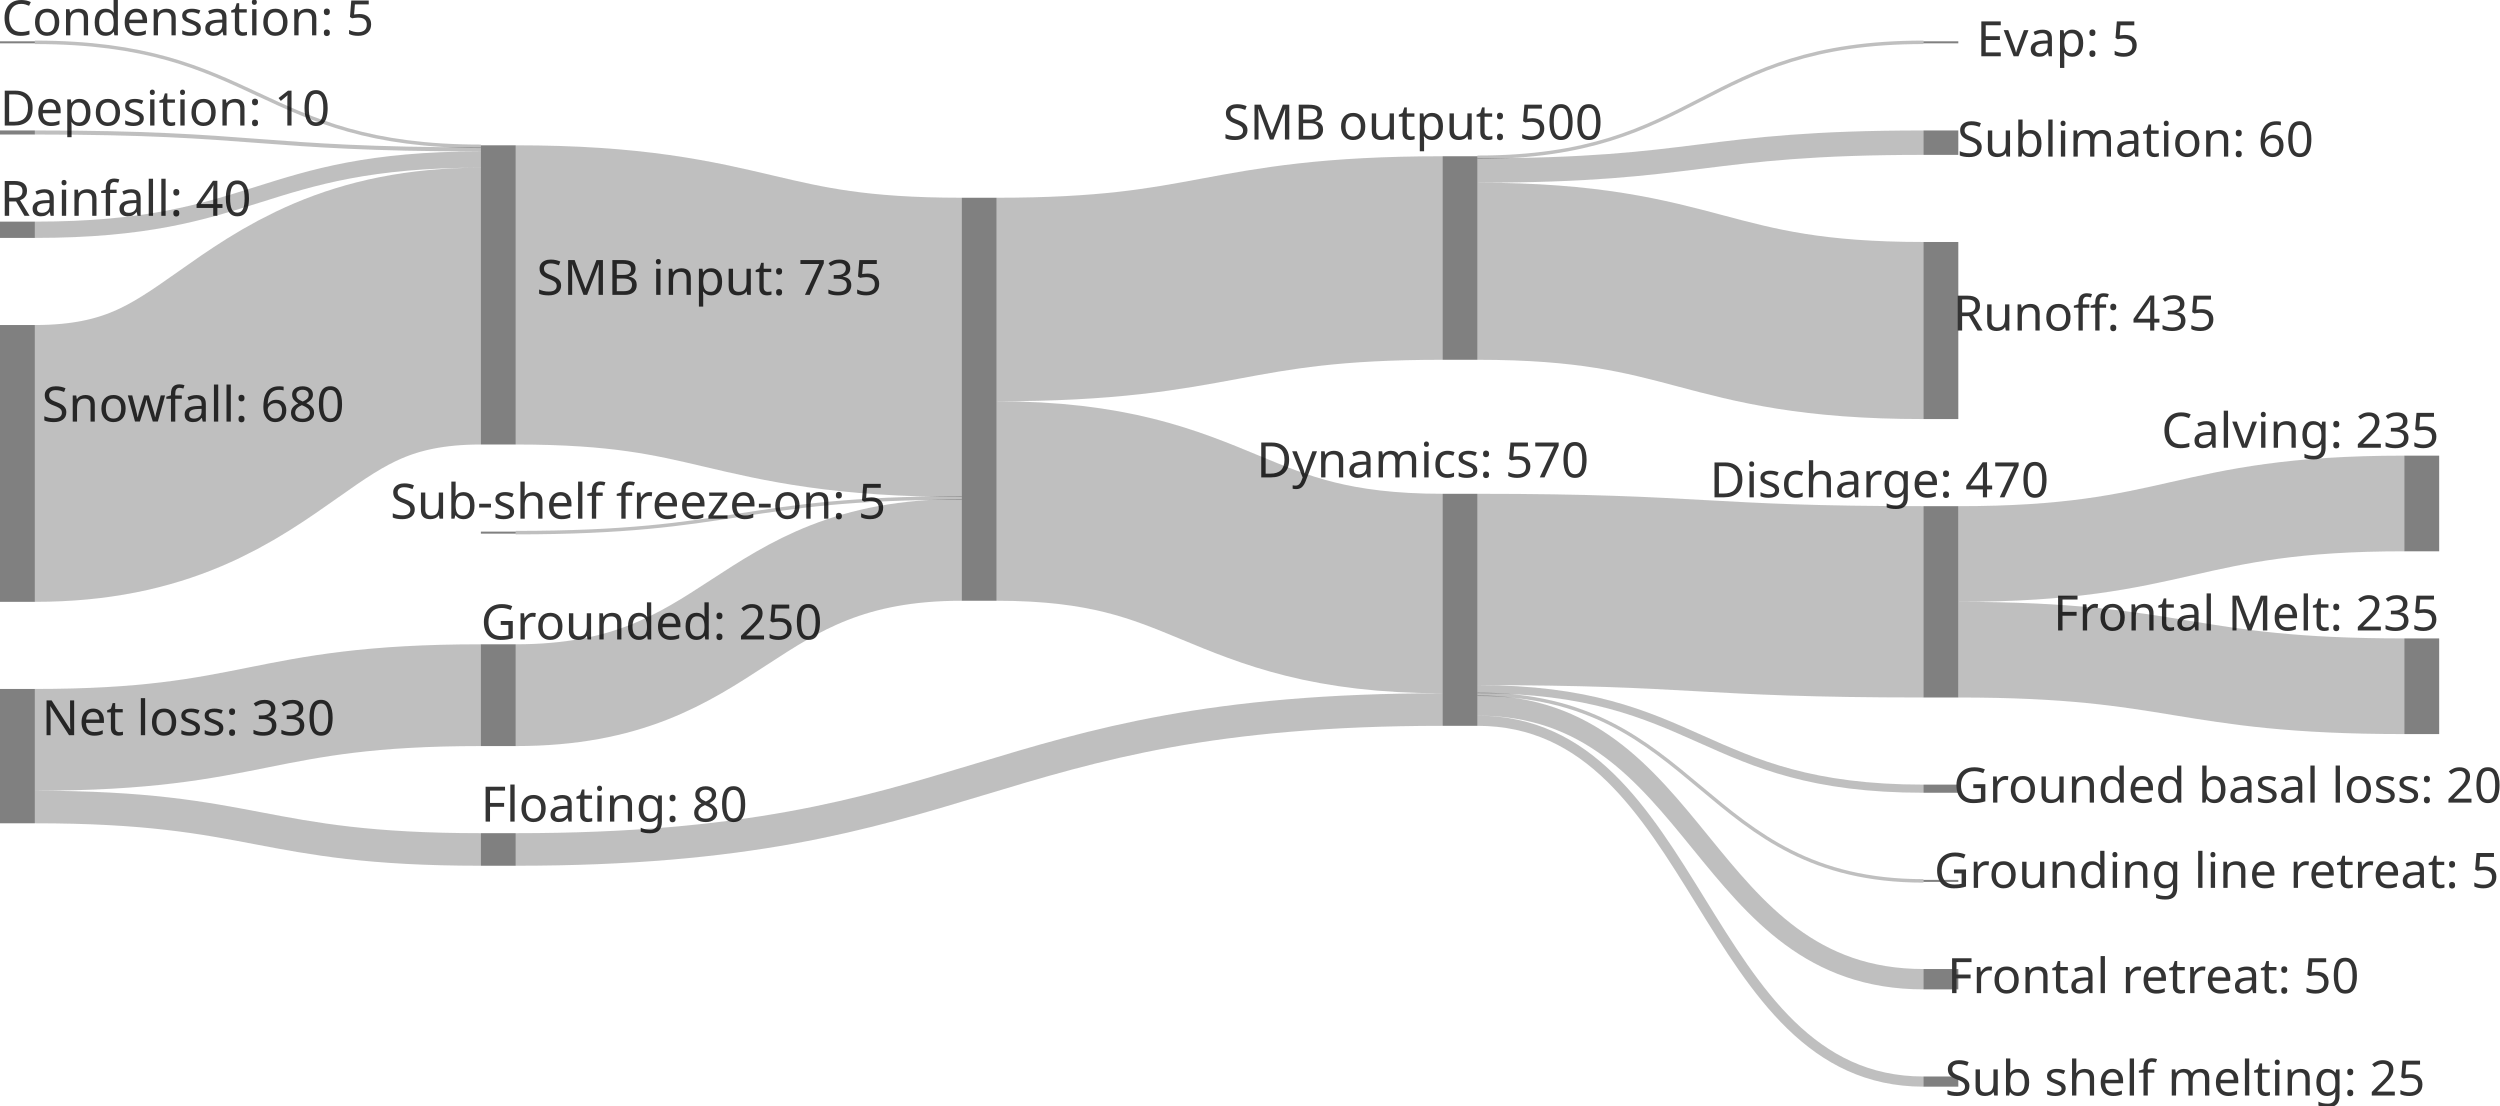
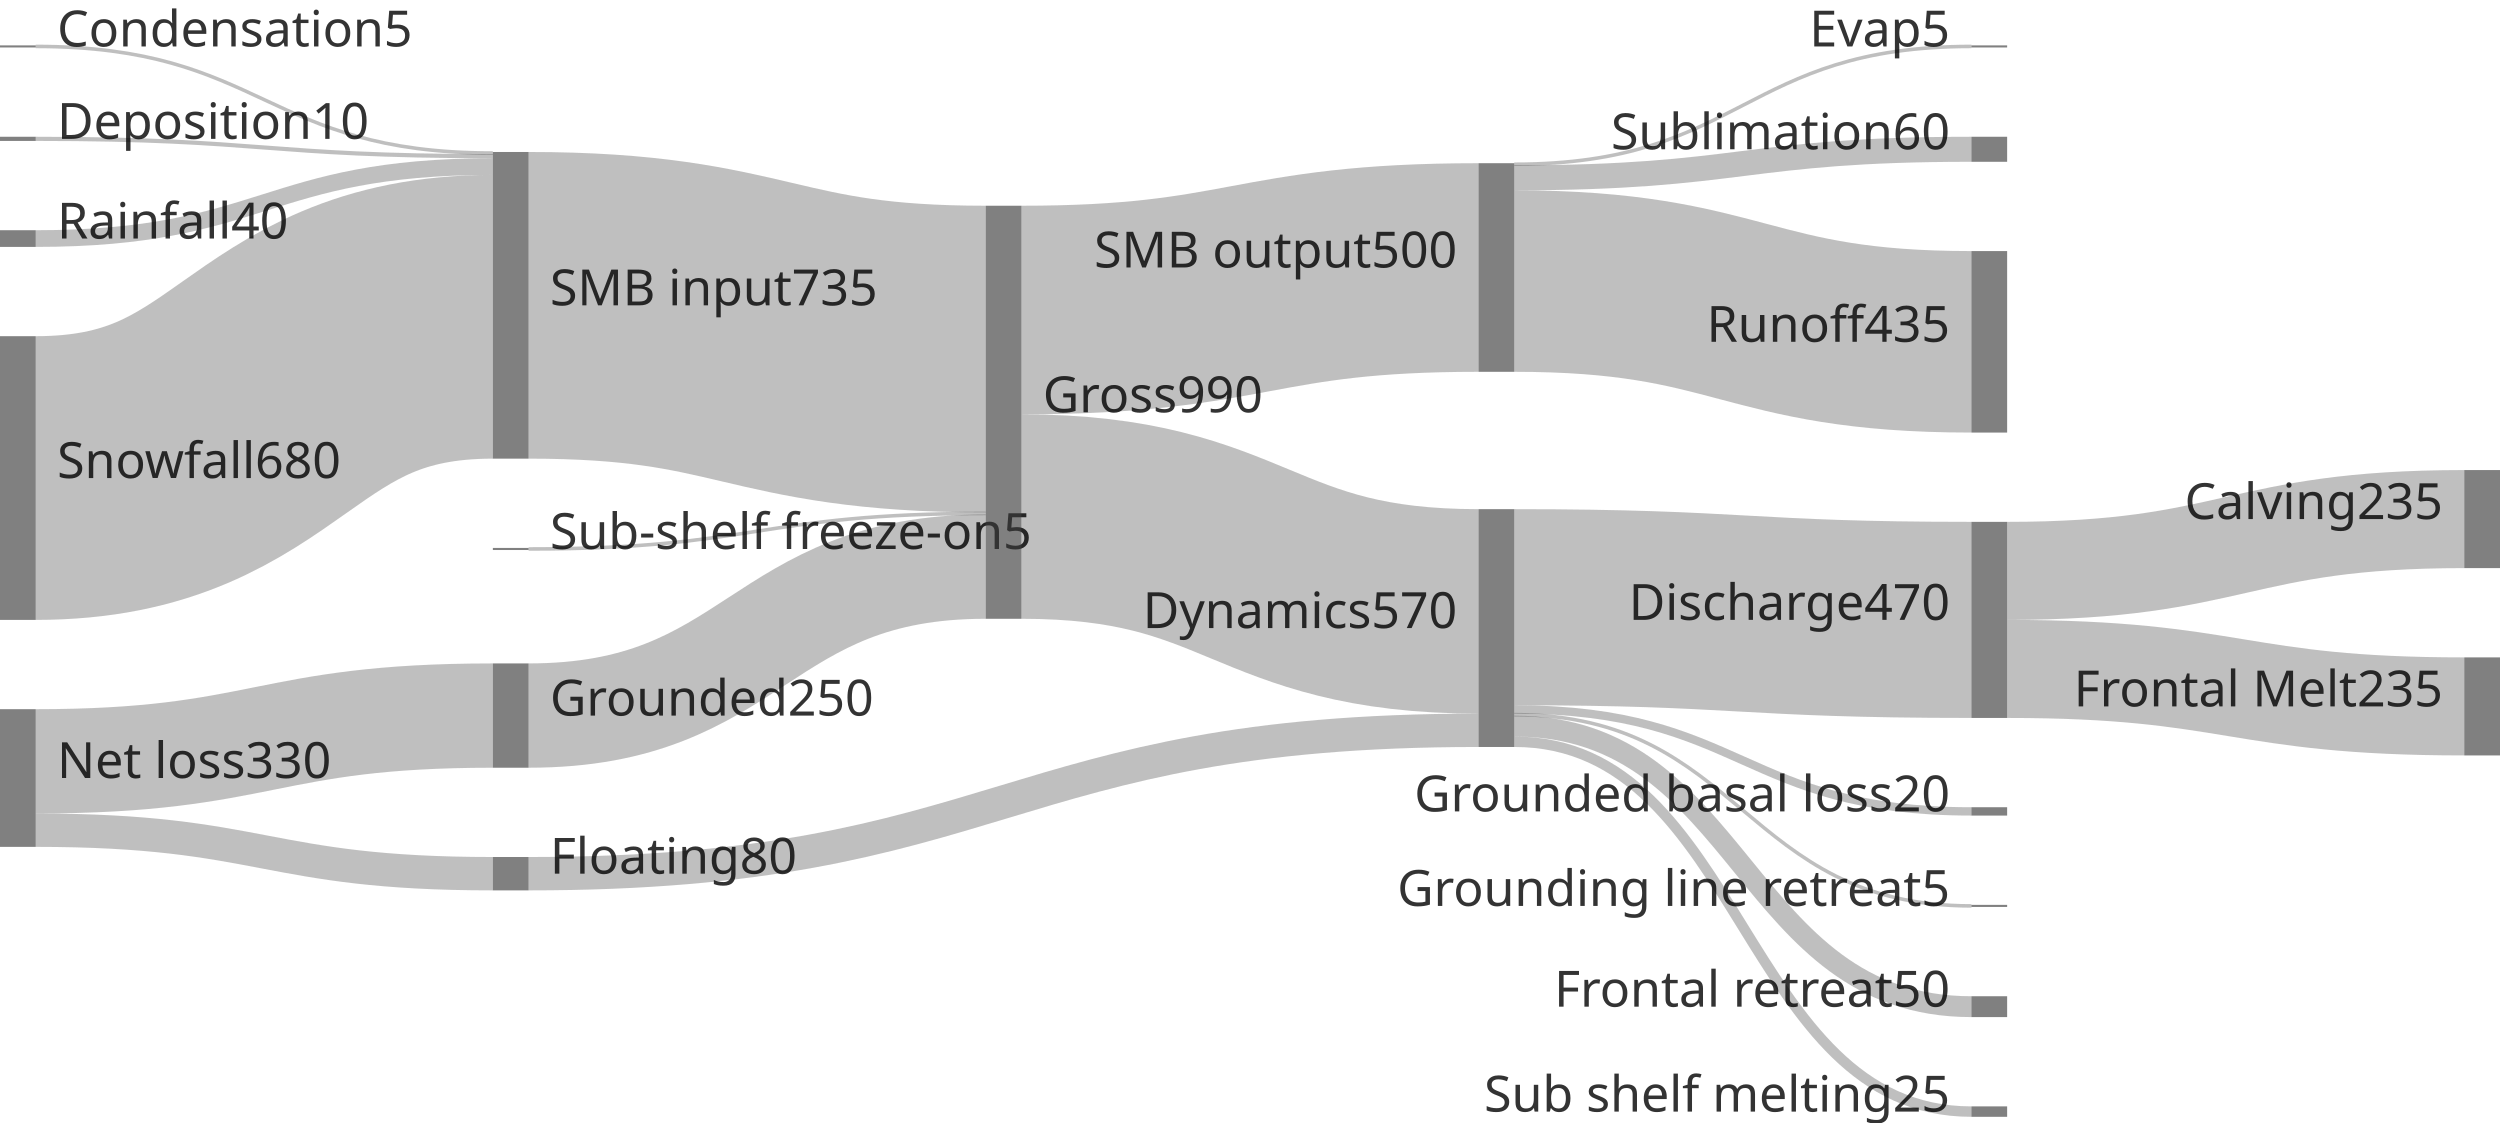
- <svg xmlns="http://www.w3.org/2000/svg" aria-roledescription="sankey" role="graphics-document document" viewBox="0 -12.708 717.453 317.297" width="717.453" id="my-svg" version="1.1" height="317.297">
-   <defs id="defs213">
-     <rect x="-25.191" y="44.976" width="120.731" height="37.114" id="rect12470" />
-   </defs>
-   <style id="style2">#my-svg{font-family:"trebuchet ms",verdana,arial,sans-serif;font-size:16px;fill:#333;}#my-svg .error-icon{fill:gray;}#my-svg .error-text{fill:gray;stroke:gray;}#my-svg .edge-thickness-normal{stroke-width:1px;}#my-svg .edge-thickness-thick{stroke-width:3.5px;}#my-svg .edge-pattern-solid{stroke-dasharray:0;}#my-svg .edge-thickness-invisible{stroke-width:0;fill:none;}#my-svg .edge-pattern-dashed{stroke-dasharray:3;}#my-svg .edge-pattern-dotted{stroke-dasharray:2;}#my-svg .marker{fill:gray;stroke:gray;}#my-svg .marker.cross{stroke:gray;}#my-svg svg{font-family:"trebuchet ms",verdana,arial,sans-serif;font-size:16px;}#my-svg p{margin:0;}#my-svg :root{--mermaid-font-family:"trebuchet ms",verdana,arial,sans-serif;}</style>
-   <rect fill="#808080" width="10" height="0.584" id="rect6" x="0" y="-0.855" />
-   <rect fill="#808080" width="10" height="85.864" id="rect9" x="138" y="28.992" />
-   <rect fill="#808080" width="10" height="1.168" id="rect12" x="0" y="24.729" />
-   <rect fill="#808080" width="10" height="4.673" id="rect15" x="0" y="50.897" />
-   <rect fill="#808080" width="10" height="79.439" id="rect18" x="0" y="80.57" />
-   <rect fill="#808080" width="10" height="58.411" id="rect21" x="414" y="32.132" />
-   <rect fill="#808080" width="10" height="0.584" id="rect24" x="552" y="-0.855" />
-   <rect fill="#808080" width="10" height="7.009" id="rect27" x="552" y="24.729" />
-   <rect fill="#808080" width="10" height="50.818" id="rect30" x="552" y="56.738" />
-   <rect fill="#808080" width="10" height="115.654" id="rect33" x="276" y="44.041" />
-   <rect fill="#808080" width="10" height="66.589" id="rect36" x="414" y="129.001" />
-   <rect fill="#808080" width="10" height="54.907" id="rect39" x="552" y="132.556" />
-   <rect fill="#808080" width="10" height="2.336" id="rect42" x="552" y="212.462" />
-   <rect fill="#808080" width="10" height="0.584" id="rect45" x="552" y="239.799" />
-   <rect fill="#808080" width="10" height="5.841" id="rect48" x="552" y="265.383" />
-   <rect fill="#808080" width="10" height="2.921" id="rect51" x="552" y="296.224" />
-   <rect fill="#808080" width="10" height="27.453" id="rect54" x="690" y="118.053" />
-   <rect fill="#808080" width="10" height="27.453" id="rect57" x="690" y="170.506" />
-   <rect fill="#808080" width="10" height="0.584" id="rect60" x="138" y="139.856" />
-   <rect fill="#808080" width="10" height="38.551" id="rect63" x="0" y="185.009" />
-   <rect fill="#808080" width="10" height="29.206" id="rect66" x="138" y="172.194" />
-   <rect fill="#808080" width="10" height="9.346" id="rect69" x="138" y="226.399" />
-   <text text-anchor="start" dy="0" y="-2.563" x="0.438" id="text74" style="font-size:14px;font-family:sans-serif">Condensation: 5</text>
-   <text text-anchor="start" dy="0" y="71.924" x="154" id="text76" style="font-size:14px;font-family:sans-serif">SMB input: 735</text>
-   <text text-anchor="start" dy="0" y="23.313" x="0" id="text78" style="font-size:14px;font-family:sans-serif">Deposition: 10</text>
-   <text text-anchor="start" dy="0" y="49.233" x="0" id="text80" style="font-size:14px;font-family:sans-serif">Rainfall: 40</text>
-   <text text-anchor="start" dy="0" y="108.289" x="12" id="text82" style="font-size:14px;font-family:sans-serif">Snowfall: 680</text>
-   <text text-anchor="end" dy="0" y="27.338" x="460" id="text84" style="font-size:14px;font-family:sans-serif">SMB output: 500</text>
-   <text text-anchor="end" dy="0" y="3.437" x="614" id="text86" style="font-size:14px;font-family:sans-serif">Evap: 5</text>
-   <text text-anchor="end" dy="0" y="32.233" x="664" id="text88" style="font-size:14px;font-family:sans-serif">Sublimation: 60</text>
-   <text text-anchor="end" dy="0" y="82.147" x="636" id="text90" style="font-size:14px;font-family:sans-serif">Runoff: 435</text>
-   <text text-anchor="end" dy="0" y="124.296" x="456" id="text94" style="font-size:14px;font-family:sans-serif">Dynamics: 570</text>
-   <text text-anchor="end" dy="0" y="130.009" x="588" id="text96" style="font-size:14px;font-family:sans-serif">Discharge: 470</text>
-   <text text-anchor="end" dy="0" y="217.631" x="718" id="text98" style="font-size:14px;font-family:sans-serif">Grounded basal loss: 20</text>
-   <text text-anchor="end" dy="0" y="242.091" x="717.214" id="text100" style="font-size:14px;font-family:sans-serif">Grounding line retreat: 5</text>
-   <text text-anchor="end" dy="0" y="272.303" x="677.066" id="text102" style="font-size:14px;font-family:sans-serif">Frontal retreat: 50</text>
-   <text text-anchor="end" dy="0" y="301.684" x="696" id="text104" style="font-size:14px;font-family:sans-serif">Sub shelf melting: 25</text>
-   <text text-anchor="end" dy="0" y="115.779" x="700" id="text106" style="font-size:14px;font-family:sans-serif">Calving: 235</text>
-   <text text-anchor="end" dy="0" y="168.232" x="700" id="text108" style="font-size:14px;font-family:sans-serif">Frontal Melt: 235</text>
-   <text text-anchor="start" dy="0" y="136.148" x="112" id="text110" style="font-size:14px;font-family:sans-serif">
-     <tspan x="112" y="136.148" id="tspan25194">Sub-shelf freeze-on: 5</tspan>
-   </text>
-   <text text-anchor="start" dy="0" y="198.285" x="12" id="text112" style="font-size:14px;font-family:sans-serif">Net loss: 330</text>
-   <text text-anchor="start" dy="0" y="170.796" x="138" id="text114" style="font-size:14px;font-family:sans-serif">Grounded: 250</text>
-   <text text-anchor="start" dy="0" y="223.072" x="138" id="text116" style="font-size:14px;font-family:sans-serif">Floating: 80</text>
-   <path stroke-width="1" stroke="#808080" d="m 10,-0.563 c 64,0 64,29.847 128,29.847" id="path120" style="mix-blend-mode:multiply;fill:none;stroke-opacity:0.5" />
-   <path stroke-width="1.168" stroke="#808080" d="m 10,25.313 c 64,0 64,4.847 128,4.847" id="path124" style="mix-blend-mode:multiply;fill:none;stroke-opacity:0.5" />
-   <path stroke-width="4.673" stroke="#808080" d="m 10,53.233 c 64,0 64,-20.153 128,-20.153" id="path128" style="mix-blend-mode:multiply;fill:none;stroke-opacity:0.5" />
-   <path stroke-width="79.439" stroke="#808080" d="m 10,120.289 c 64,0 64,-45.153 128,-45.153" id="path132" style="mix-blend-mode:multiply;fill:none;stroke-opacity:0.5" />
-   <path stroke-width="1" stroke="#808080" d="m 424,32.424 c 64,0 64,-32.987 128,-32.987" id="path136" style="mix-blend-mode:multiply;fill:none;stroke-opacity:0.5" />
-   <path stroke-width="7.009" stroke="#808080" d="m 424,36.221 c 64,0 64,-7.987 128,-7.987" id="path140" style="mix-blend-mode:multiply;fill:none;stroke-opacity:0.5" />
-   <path stroke-width="50.818" stroke="#808080" d="m 424,65.134 c 64,0 64,17.013 128,17.013" id="path144" style="mix-blend-mode:multiply;fill:none;stroke-opacity:0.5" />
-   <path stroke-width="85.865" stroke="#808080" d="m 148,71.924 c 64,0 64,15.049 128,15.049" id="path148" style="mix-blend-mode:multiply;fill:none;stroke-opacity:0.5" />
-   <path stroke-width="58.411" stroke="#808080" d="m 286,73.247 c 64,0 64,-11.909 128,-11.909" id="path152" style="mix-blend-mode:multiply;fill:none;stroke-opacity:0.5" />
-   <path stroke-width="57.243" stroke="#808080" d="m 286,131.074 c 64,0 64,26.549 128,26.549" id="path156" style="mix-blend-mode:multiply;fill:none;stroke-opacity:0.5" />
-   <path stroke-width="54.907" stroke="#808080" d="m 424,156.454 c 64,0 64,3.555 128,3.555" id="path160" style="mix-blend-mode:multiply;fill:none;stroke-opacity:0.5" />
-   <path stroke-width="2.336" stroke="#808080" d="m 424,185.076 c 64,0 64,28.555 128,28.555" id="path164" style="mix-blend-mode:multiply;fill:none;stroke-opacity:0.5" />
-   <path stroke-width="1" stroke="#808080" d="m 424,186.536 c 64,0 64,53.555 128,53.555" id="path168" style="mix-blend-mode:multiply;fill:none;stroke-opacity:0.5" />
-   <path stroke-width="5.841" stroke="#808080" d="m 424,189.749 c 64,0 64,78.555 128,78.555" id="path172" style="mix-blend-mode:multiply;fill:none;stroke-opacity:0.5" />
-   <path stroke-width="2.921" stroke="#808080" d="m 424,194.13 c 64,0 64,103.555 128,103.555" id="path176" style="mix-blend-mode:multiply;fill:none;stroke-opacity:0.5" />
-   <path stroke-width="27.453" stroke="#808080" d="m 562,146.282 c 64,0 64,-14.503 128,-14.503" id="path180" style="mix-blend-mode:multiply;fill:none;stroke-opacity:0.5" />
-   <path stroke-width="27.453" stroke="#808080" d="m 562,173.736 c 64,0 64,10.497 128,10.497" id="path184" style="mix-blend-mode:multiply;fill:none;stroke-opacity:0.5" />
-   <path stroke-width="1" stroke="#808080" d="m 148,140.148 c 64,0 64,-9.951 128,-9.951" id="path188" style="mix-blend-mode:multiply;fill:none;stroke-opacity:0.5" />
-   <path stroke-width="29.206" stroke="#808080" d="m 10,199.612 c 64,0 64,-12.815 128,-12.815" id="path192" style="mix-blend-mode:multiply;fill:none;stroke-opacity:0.5" />
-   <path stroke-width="9.346" stroke="#808080" d="m 10,218.888 c 64,0 64,12.185 128,12.185" id="path196" style="mix-blend-mode:multiply;fill:none;stroke-opacity:0.5" />
-   <path stroke-width="29.206" stroke="#808080" d="m 148,186.796 c 64,0 64,-41.704 128,-41.704" id="path200" style="mix-blend-mode:multiply;fill:none;stroke-opacity:0.5" />
-   <path stroke-width="9.346" stroke="#808080" d="m 148,231.072 c 133,0 133,-40.155 266,-40.155" id="path204" style="mix-blend-mode:multiply;fill:none;stroke-opacity:0.5" />
-   <text xml:space="preserve" transform="translate(0,-13.56341)" id="text12468" style="font-size:16px;line-height:1.25;font-family:sans-serif;-inkscape-font-specification:'sans-serif, Normal';white-space:pre;shape-inside:url(#rect12470)" />
+ <svg xmlns="http://www.w3.org/2000/svg" aria-roledescription="sankey" role="graphics-document document" viewBox="0 -12.708 700 314.248" style="max-width: 700px; background-color: white;" width="100%" id="my-svg">
+   <style>#my-svg{font-family:"trebuchet ms",verdana,arial,sans-serif;font-size:16px;fill:#333;}#my-svg .error-icon{fill:gray;}#my-svg .error-text{fill:gray;stroke:gray;}#my-svg .edge-thickness-normal{stroke-width:1px;}#my-svg .edge-thickness-thick{stroke-width:3.5px;}#my-svg .edge-pattern-solid{stroke-dasharray:0;}#my-svg .edge-thickness-invisible{stroke-width:0;fill:none;}#my-svg .edge-pattern-dashed{stroke-dasharray:3;}#my-svg .edge-pattern-dotted{stroke-dasharray:2;}#my-svg .marker{fill:gray;stroke:gray;}#my-svg .marker.cross{stroke:gray;}#my-svg svg{font-family:"trebuchet ms",verdana,arial,sans-serif;font-size:16px;}#my-svg p{margin:0;}#my-svg :root{--mermaid-font-family:"trebuchet ms",verdana,arial,sans-serif;}</style>
+   <g />
+   <g class="nodes">
+     <g y="0" x="0" transform="translate(0,0)" id="node-1" class="node">
+       <rect fill="gray" width="10" height="0.584" />
+     </g>
+     <g y="29.847" x="138" transform="translate(138,29.84742)" id="node-2" class="node">
+       <rect fill="gray" width="10" height="85.864" />
+     </g>
+     <g y="25.584" x="0" transform="translate(0,25.58411)" id="node-3" class="node">
+       <rect fill="gray" width="10" height="1.168" />
+     </g>
+     <g y="51.752" x="0" transform="translate(0,51.75234)" id="node-4" class="node">
+       <rect fill="gray" width="10" height="4.673" />
+     </g>
+     <g y="81.425" x="0" transform="translate(0,81.42523)" id="node-5" class="node">
+       <rect fill="gray" width="10" height="79.439" />
+     </g>
+     <g y="32.987" x="414" transform="translate(414,32.98746)" id="node-6" class="node">
+       <rect fill="gray" width="10" height="58.411" />
+     </g>
+     <g y="0" x="552" transform="translate(552,0)" id="node-7" class="node">
+       <rect fill="gray" width="10" height="0.584" />
+     </g>
+     <g y="25.584" x="552" transform="translate(552,25.58411)" id="node-8" class="node">
+       <rect fill="gray" width="10" height="7.009" />
+     </g>
+     <g y="57.593" x="552" transform="translate(552,57.59346)" id="node-9" class="node">
+       <rect fill="gray" width="10" height="50.818" />
+     </g>
+     <g y="44.897" x="276" transform="translate(276,44.89655)" id="node-10" class="node">
+       <rect fill="gray" width="10" height="115.654" />
+     </g>
+     <g y="129.857" x="414" transform="translate(414,129.8567)" id="node-11" class="node">
+       <rect fill="gray" width="10" height="66.589" />
+     </g>
+     <g y="133.411" x="552" transform="translate(552,133.4112)" id="node-12" class="node">
+       <rect fill="gray" width="10" height="54.907" />
+     </g>
+     <g y="213.318" x="552" transform="translate(552,213.3178)" id="node-13" class="node">
+       <rect fill="gray" width="10" height="2.336" />
+     </g>
+     <g y="240.654" x="552" transform="translate(552,240.6542)" id="node-14" class="node">
+       <rect fill="gray" width="10" height="0.584" />
+     </g>
+     <g y="266.238" x="552" transform="translate(552,266.2383)" id="node-15" class="node">
+       <rect fill="gray" width="10" height="5.841" />
+     </g>
+     <g y="297.079" x="552" transform="translate(552,297.0794)" id="node-16" class="node">
+       <rect fill="gray" width="10" height="2.921" />
+     </g>
+     <g y="118.908" x="690" transform="translate(690,118.908)" id="node-17" class="node">
+       <rect fill="gray" width="10" height="27.453" />
+     </g>
+     <g y="171.361" x="690" transform="translate(690,171.3613)" id="node-18" class="node">
+       <rect fill="gray" width="10" height="27.453" />
+     </g>
+     <g y="140.712" x="138" transform="translate(138,140.7119)" id="node-19" class="node">
+       <rect fill="gray" width="10" height="0.584" />
+     </g>
+     <g y="185.864" x="0" transform="translate(0,185.8645)" id="node-20" class="node">
+       <rect fill="gray" width="10" height="38.551" />
+     </g>
+     <g y="173.049" x="138" transform="translate(138,173.049)" id="node-21" class="node">
+       <rect fill="gray" width="10" height="29.206" />
+     </g>
+     <g y="227.255" x="138" transform="translate(138,227.2547)" id="node-22" class="node">
+       <rect fill="gray" width="10" height="9.346" />
+     </g>
+   </g>
+   <g font-size="14" font-family="sans-serif" class="node-labels">
+     <text text-anchor="start" dy="0em" y="0.292" x="16">Condensation
+ 5</text>
+     <text text-anchor="start" dy="0em" y="72.78" x="154">SMB input
+ 735</text>
+     <text text-anchor="start" dy="0em" y="26.168" x="16">Deposition
+ 10</text>
+     <text text-anchor="start" dy="0em" y="54.089" x="16">Rainfall
+ 40</text>
+     <text text-anchor="start" dy="0em" y="121.145" x="16">Snowfall
+ 680</text>
+     <text text-anchor="end" dy="0em" y="62.193" x="408">SMB output
+ 500</text>
+     <text text-anchor="end" dy="0em" y="0.292" x="546">Evap
+ 5</text>
+     <text text-anchor="end" dy="0em" y="29.089" x="546">Sublimation
+ 60</text>
+     <text text-anchor="end" dy="0em" y="83.002" x="546">Runoff
+ 435</text>
+     <text text-anchor="start" dy="0em" y="102.724" x="292">Gross
+ 990</text>
+     <text text-anchor="end" dy="0em" y="163.151" x="408">Dynamics
+ 570</text>
+     <text text-anchor="end" dy="0em" y="160.864" x="546">Discharge
+ 470</text>
+     <text text-anchor="end" dy="0em" y="214.486" x="546">Grounded basal loss
+ 20</text>
+     <text text-anchor="end" dy="0em" y="240.946" x="546">Grounding line retreat
+ 5</text>
+     <text text-anchor="end" dy="0em" y="269.159" x="546">Frontal retreat
+ 50</text>
+     <text text-anchor="end" dy="0em" y="298.54" x="546">Sub shelf melting
+ 25</text>
+     <text text-anchor="end" dy="0em" y="132.635" x="684">Calving
+ 235</text>
+     <text text-anchor="end" dy="0em" y="185.088" x="684">Frontal Melt
+ 235</text>
+     <text text-anchor="start" dy="0em" y="141.004" x="154">Sub-shelf freeze-on
+ 5</text>
+     <text text-anchor="start" dy="0em" y="205.14" x="16">Net loss
+ 330</text>
+     <text text-anchor="start" dy="0em" y="187.652" x="154">Grounded
+ 250</text>
+     <text text-anchor="start" dy="0em" y="231.928" x="154">Floating
+ 80</text>
+   </g>
+   <g stroke-opacity="0.5" fill="none" class="links">
+     <g style="mix-blend-mode: multiply;" class="link">
+       <path stroke-width="1" stroke="gray" d="M10,0.292C74,0.292,74,30.139,138,30.139" />
+     </g>
+     <g style="mix-blend-mode: multiply;" class="link">
+       <path stroke-width="1.168" stroke="gray" d="M10,26.168C74,26.168,74,31.016,138,31.016" />
+     </g>
+     <g style="mix-blend-mode: multiply;" class="link">
+       <path stroke-width="4.673" stroke="gray" d="M10,54.089C74,54.089,74,33.936,138,33.936" />
+     </g>
+     <g style="mix-blend-mode: multiply;" class="link">
+       <path stroke-width="79.439" stroke="gray" d="M10,121.145C74,121.145,74,75.992,138,75.992" />
+     </g>
+     <g style="mix-blend-mode: multiply;" class="link">
+       <path stroke-width="1" stroke="gray" d="M424,33.28C488,33.28,488,0.292,552,0.292" />
+     </g>
+     <g style="mix-blend-mode: multiply;" class="link">
+       <path stroke-width="7.009" stroke="gray" d="M424,37.076C488,37.076,488,29.089,552,29.089" />
+     </g>
+     <g style="mix-blend-mode: multiply;" class="link">
+       <path stroke-width="50.818" stroke="gray" d="M424,65.99C488,65.99,488,83.002,552,83.002" />
+     </g>
+     <g style="mix-blend-mode: multiply;" class="link">
+       <path stroke-width="85.864" stroke="gray" d="M148,72.78C212,72.78,212,87.829,276,87.829" />
+     </g>
+     <g style="mix-blend-mode: multiply;" class="link">
+       <path stroke-width="58.411" stroke="gray" d="M286,74.102C350,74.102,350,62.193,414,62.193" />
+     </g>
+     <g style="mix-blend-mode: multiply;" class="link">
+       <path stroke-width="57.243" stroke="gray" d="M286,131.929C350,131.929,350,158.478,414,158.478" />
+     </g>
+     <g style="mix-blend-mode: multiply;" class="link">
+       <path stroke-width="54.907" stroke="gray" d="M424,157.31C488,157.31,488,160.864,552,160.864" />
+     </g>
+     <g style="mix-blend-mode: multiply;" class="link">
+       <path stroke-width="2.336" stroke="gray" d="M424,185.931C488,185.931,488,214.486,552,214.486" />
+     </g>
+     <g style="mix-blend-mode: multiply;" class="link">
+       <path stroke-width="1" stroke="gray" d="M424,187.392C488,187.392,488,240.946,552,240.946" />
+     </g>
+     <g style="mix-blend-mode: multiply;" class="link">
+       <path stroke-width="5.841" stroke="gray" d="M424,190.604C488,190.604,488,269.159,552,269.159" />
+     </g>
+     <g style="mix-blend-mode: multiply;" class="link">
+       <path stroke-width="2.921" stroke="gray" d="M424,194.985C488,194.985,488,298.54,552,298.54" />
+     </g>
+     <g style="mix-blend-mode: multiply;" class="link">
+       <path stroke-width="27.453" stroke="gray" d="M562,147.138C626,147.138,626,132.635,690,132.635" />
+     </g>
+     <g style="mix-blend-mode: multiply;" class="link">
+       <path stroke-width="27.453" stroke="gray" d="M562,174.591C626,174.591,626,185.088,690,185.088" />
+     </g>
+     <g style="mix-blend-mode: multiply;" class="link">
+       <path stroke-width="1" stroke="gray" d="M148,141.004C212,141.004,212,131.053,276,131.053" />
+     </g>
+     <g style="mix-blend-mode: multiply;" class="link">
+       <path stroke-width="29.206" stroke="gray" d="M10,200.467C74,200.467,74,187.652,138,187.652" />
+     </g>
+     <g style="mix-blend-mode: multiply;" class="link">
+       <path stroke-width="9.346" stroke="gray" d="M10,219.743C74,219.743,74,231.928,138,231.928" />
+     </g>
+     <g style="mix-blend-mode: multiply;" class="link">
+       <path stroke-width="29.206" stroke="gray" d="M148,187.652C212,187.652,212,145.948,276,145.948" />
+     </g>
+     <g style="mix-blend-mode: multiply;" class="link">
+       <path stroke-width="9.346" stroke="gray" d="M148,231.928C281,231.928,281,191.773,414,191.773" />
+     </g>
+   </g>
</svg>
